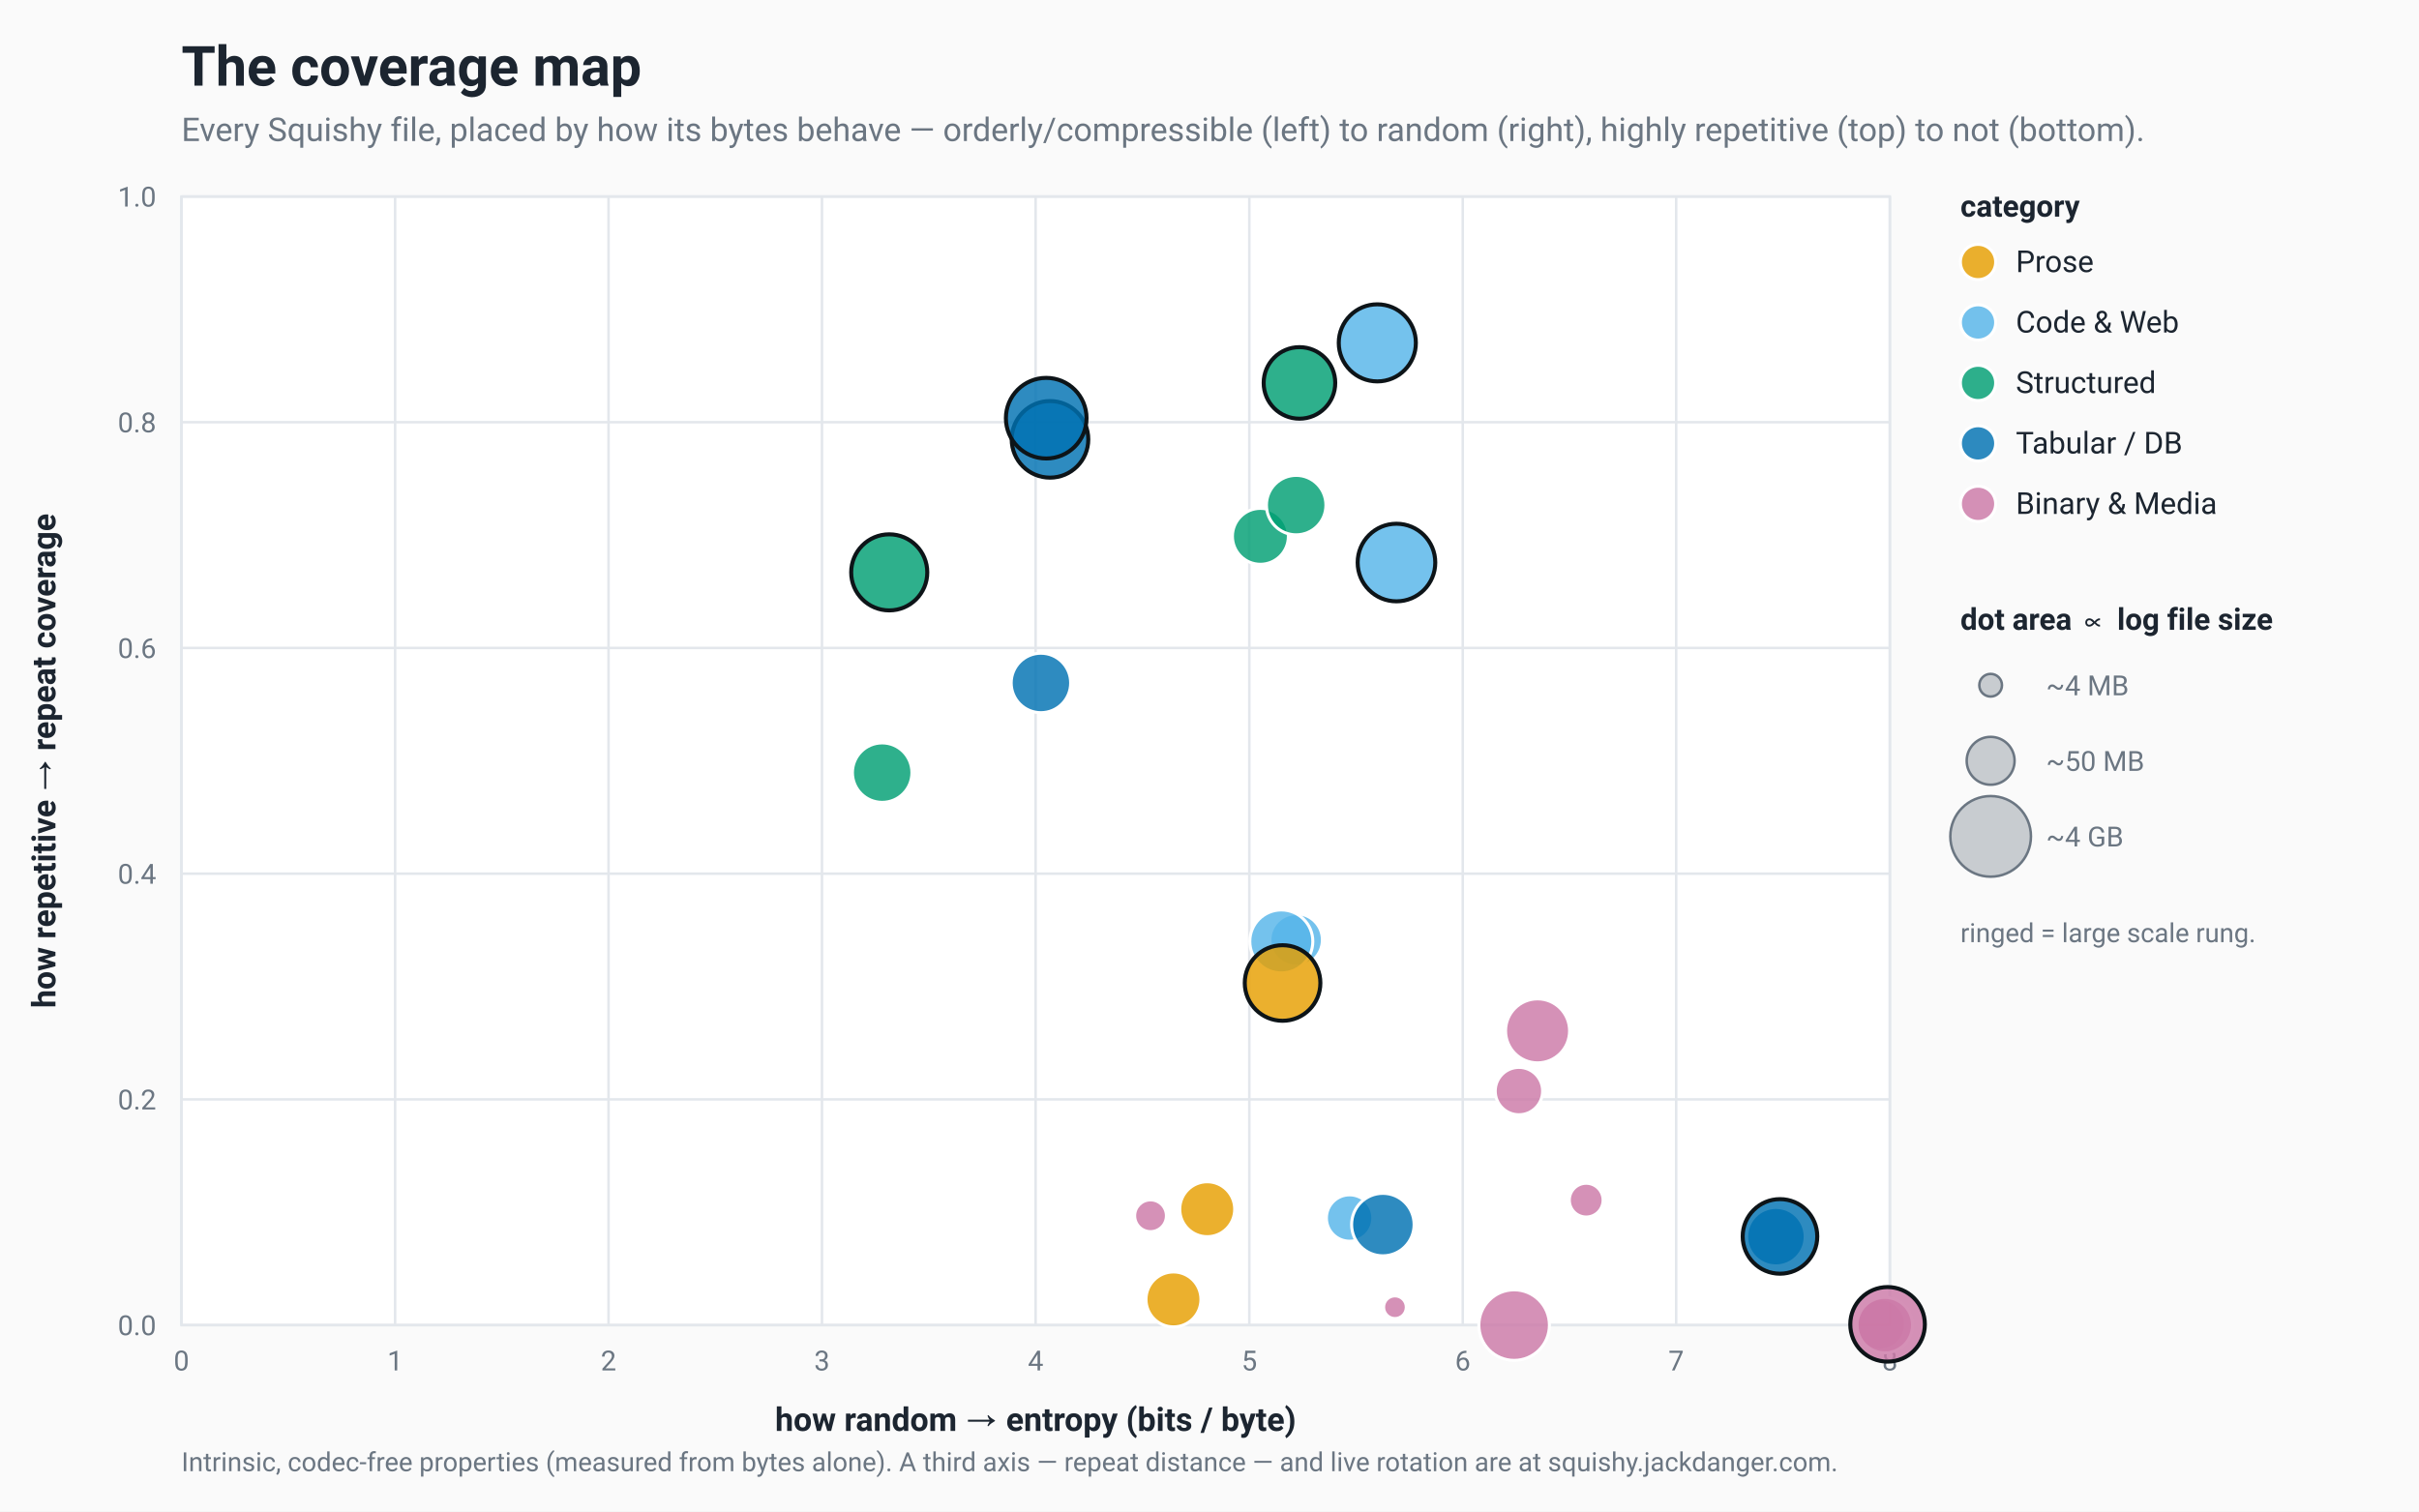
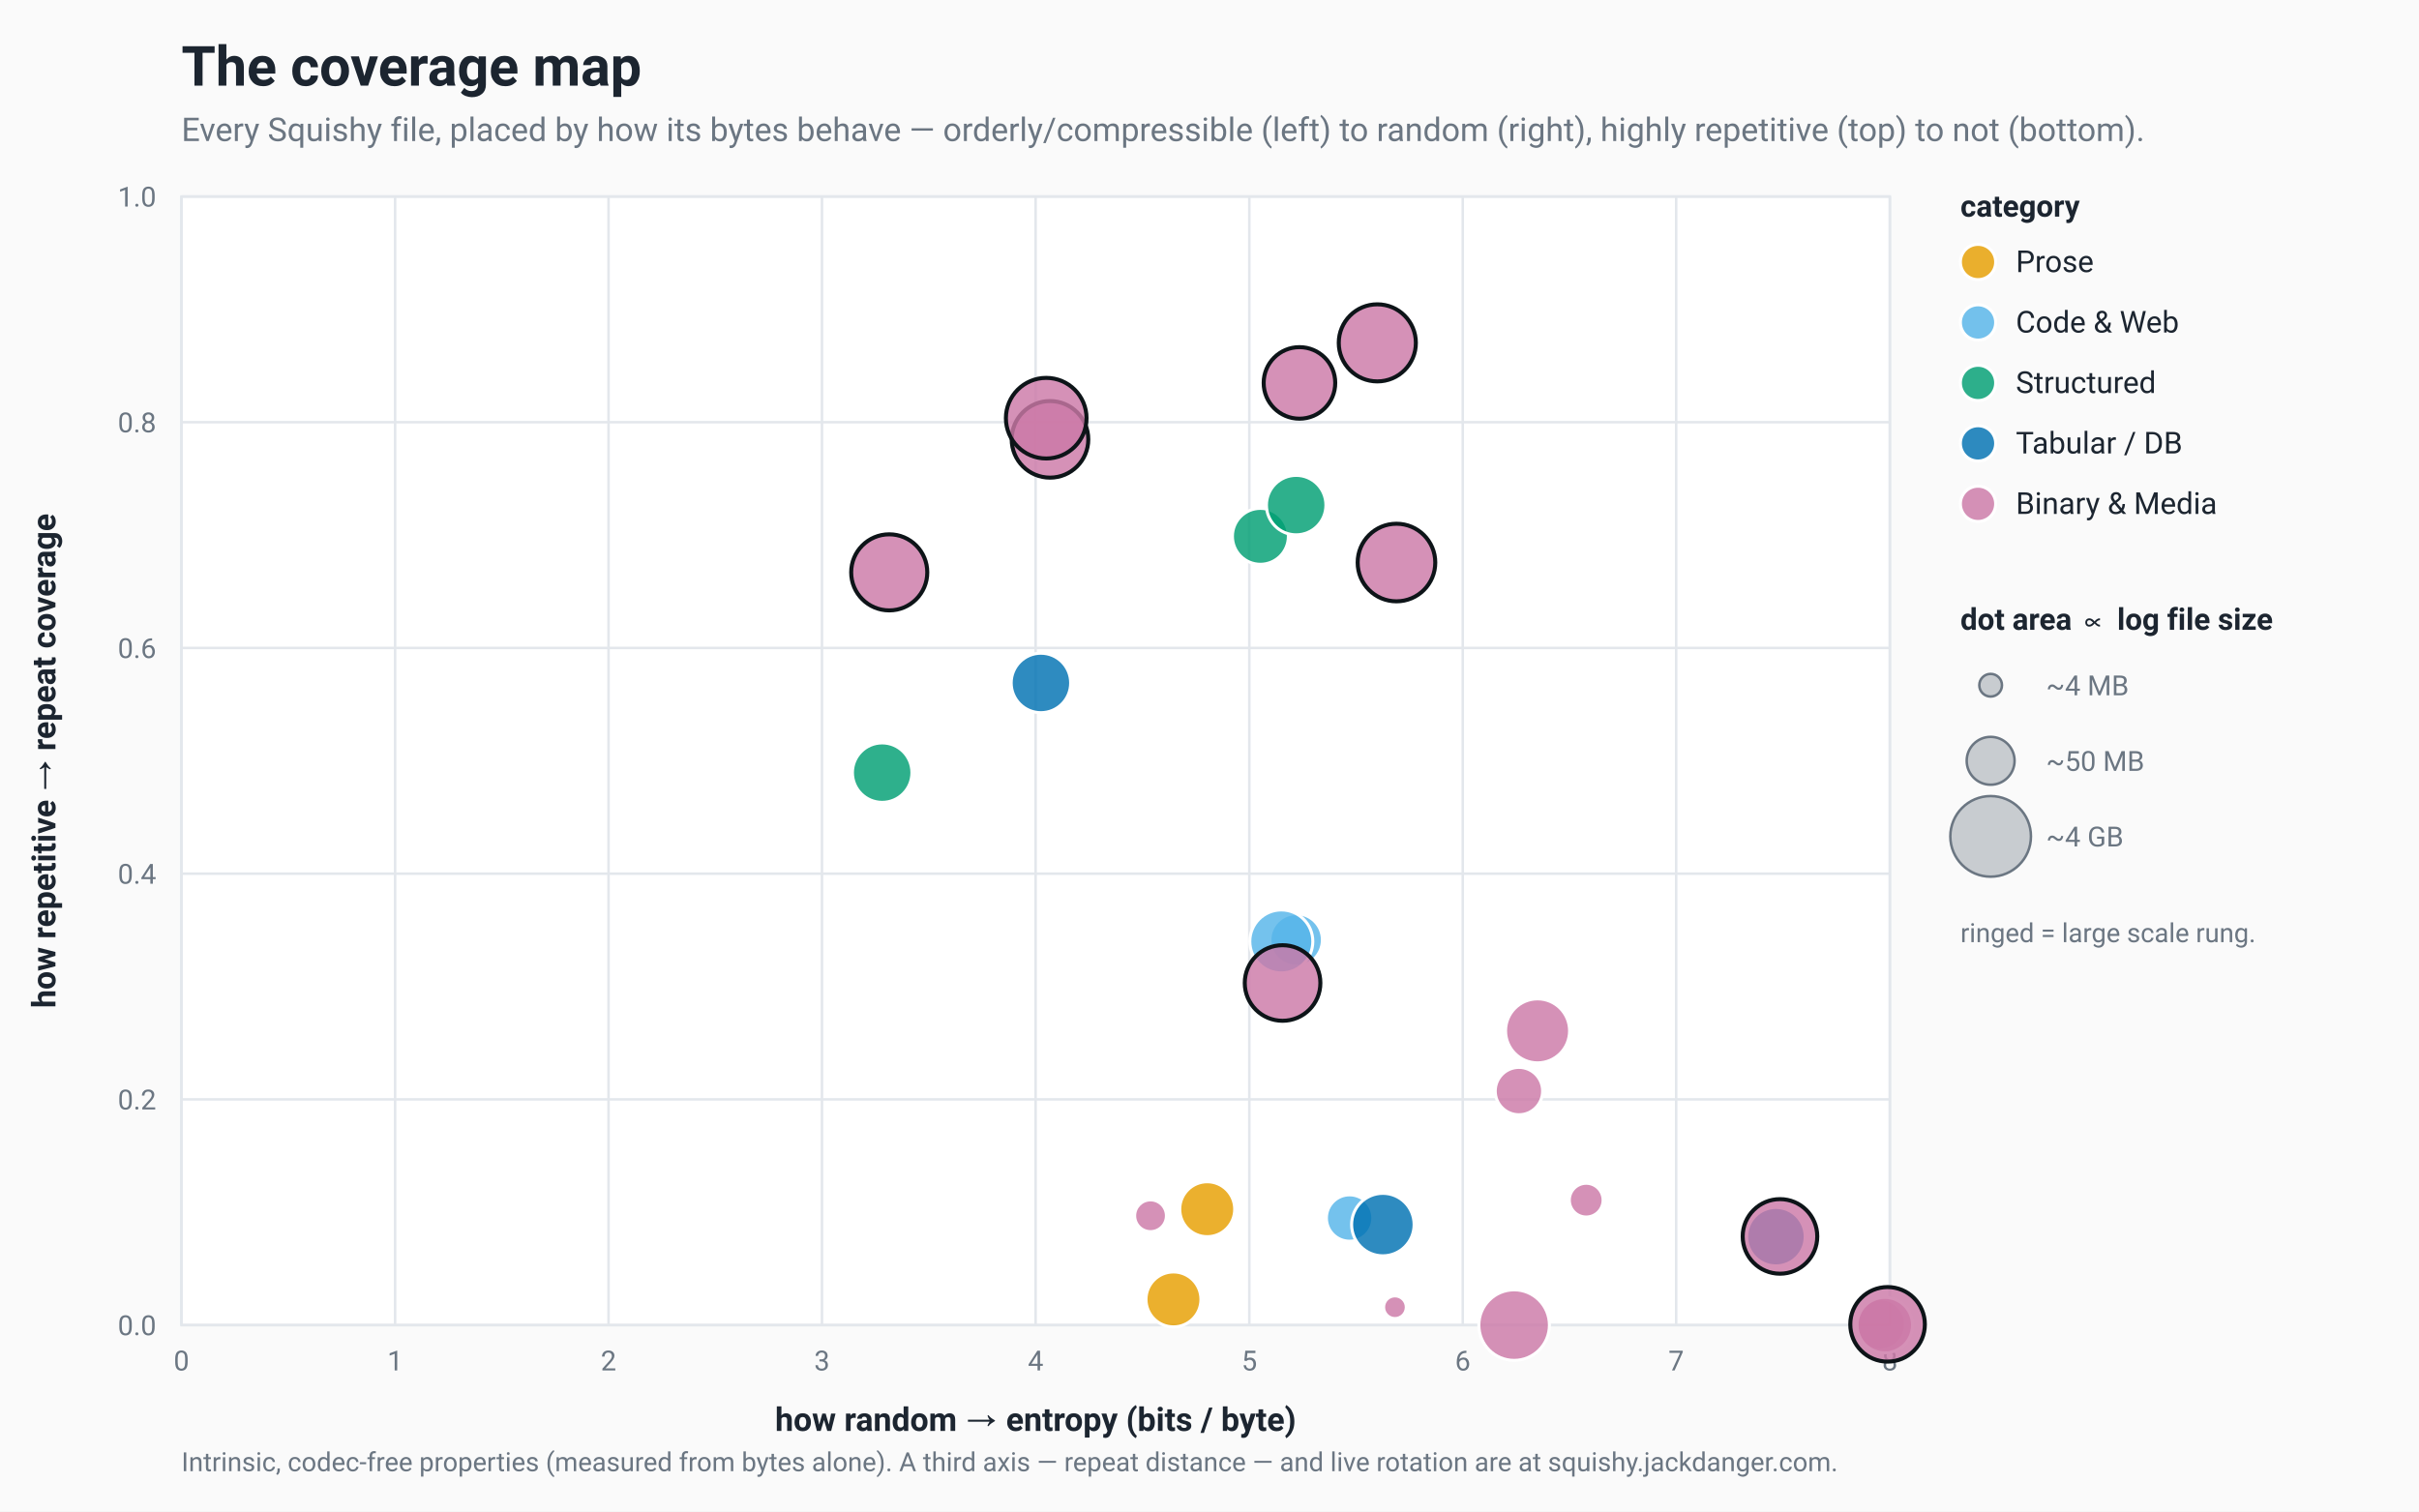
<svg xmlns="http://www.w3.org/2000/svg" viewBox="0 0 960 600" font-family="-apple-system,Segoe UI,Roboto,Helvetica,Arial,sans-serif" role="img" aria-label="Squishy coverage map: corpus files spread across byte entropy and repeat coverage">
  <rect width="960" height="600" fill="#fafafa" />
  <text x="72" y="34" font-size="22" font-weight="700" fill="#1c2530">The coverage map</text>
  <text x="72" y="56" font-size="13" fill="#6b7682">Every Squishy file, placed by how its bytes behave — orderly/compressible (left) to random (right), highly repetitive (top) to not (bottom).</text>
  <rect x="72" y="78" width="678" height="448" fill="#ffffff" stroke="#e3e7ec" />
  <line x1="72.0" y1="78" x2="72.0" y2="526" stroke="#e3e7ec" />
  <text x="72.0" y="544" font-size="11" fill="#6b7682" text-anchor="middle">0</text>
  <line x1="156.8" y1="78" x2="156.8" y2="526" stroke="#e3e7ec" />
  <text x="156.8" y="544" font-size="11" fill="#6b7682" text-anchor="middle">1</text>
  <line x1="241.5" y1="78" x2="241.5" y2="526" stroke="#e3e7ec" />
  <text x="241.5" y="544" font-size="11" fill="#6b7682" text-anchor="middle">2</text>
  <line x1="326.2" y1="78" x2="326.2" y2="526" stroke="#e3e7ec" />
  <text x="326.2" y="544" font-size="11" fill="#6b7682" text-anchor="middle">3</text>
  <line x1="411.0" y1="78" x2="411.0" y2="526" stroke="#e3e7ec" />
  <text x="411.0" y="544" font-size="11" fill="#6b7682" text-anchor="middle">4</text>
  <line x1="495.8" y1="78" x2="495.8" y2="526" stroke="#e3e7ec" />
  <text x="495.8" y="544" font-size="11" fill="#6b7682" text-anchor="middle">5</text>
  <line x1="580.5" y1="78" x2="580.5" y2="526" stroke="#e3e7ec" />
  <text x="580.5" y="544" font-size="11" fill="#6b7682" text-anchor="middle">6</text>
  <line x1="665.2" y1="78" x2="665.2" y2="526" stroke="#e3e7ec" />
  <text x="665.2" y="544" font-size="11" fill="#6b7682" text-anchor="middle">7</text>
  <line x1="750.0" y1="78" x2="750.0" y2="526" stroke="#e3e7ec" />
  <text x="750.0" y="544" font-size="11" fill="#6b7682" text-anchor="middle">8</text>
  <line x1="72" y1="526.0" x2="750" y2="526.0" stroke="#e3e7ec" />
  <text x="62" y="530.0" font-size="11" fill="#6b7682" text-anchor="end">0.0</text>
  <line x1="72" y1="436.4" x2="750" y2="436.4" stroke="#e3e7ec" />
  <text x="62" y="440.4" font-size="11" fill="#6b7682" text-anchor="end">0.2</text>
  <line x1="72" y1="346.8" x2="750" y2="346.8" stroke="#e3e7ec" />
  <text x="62" y="350.8" font-size="11" fill="#6b7682" text-anchor="end">0.4</text>
  <line x1="72" y1="257.2" x2="750" y2="257.2" stroke="#e3e7ec" />
  <text x="62" y="261.2" font-size="11" fill="#6b7682" text-anchor="end">0.6</text>
  <line x1="72" y1="167.6" x2="750" y2="167.6" stroke="#e3e7ec" />
  <text x="62" y="171.6" font-size="11" fill="#6b7682" text-anchor="end">0.8</text>
  <line x1="72" y1="78.0" x2="750" y2="78.0" stroke="#e3e7ec" />
  <text x="62" y="82.0" font-size="11" fill="#6b7682" text-anchor="end">1.0</text>
  <text x="411" y="568" font-size="13" font-weight="600" fill="#1c2530" text-anchor="middle">how random  →  entropy (bits / byte)</text>
  <text x="22" y="302" font-size="13" font-weight="600" fill="#1c2530" text-anchor="middle" transform="rotate(-90 22 302)">how repetitive  →  repeat coverage</text>
  <circle cx="553.6" cy="518.9" r="4.5" fill="#CC79A7" fill-opacity="0.82" stroke="#ffffff" stroke-width="1.2" />
  <circle cx="456.6" cy="482.6" r="6.3" fill="#CC79A7" fill-opacity="0.82" stroke="#ffffff" stroke-width="1.2" />
  <circle cx="629.5" cy="476.4" r="6.7" fill="#CC79A7" fill-opacity="0.82" stroke="#ffffff" stroke-width="1.2" />
  <circle cx="535.6" cy="483.5" r="9.2" fill="#56B4E9" fill-opacity="0.82" stroke="#ffffff" stroke-width="1.2" />
  <circle cx="602.8" cy="433.1" r="9.4" fill="#CC79A7" fill-opacity="0.82" stroke="#ffffff" stroke-width="1.2" />
  <circle cx="746.1" cy="525.7" r="10.1" fill="#CC79A7" fill-opacity="0.82" stroke="#ffffff" stroke-width="1.2" />
  <circle cx="514.4" cy="373.1" r="10.4" fill="#56B4E9" fill-opacity="0.82" stroke="#ffffff" stroke-width="1.2" />
  <circle cx="479.1" cy="480.0" r="10.9" fill="#E69F00" fill-opacity="0.82" stroke="#ffffff" stroke-width="1.2" />
  <circle cx="465.7" cy="515.8" r="10.9" fill="#E69F00" fill-opacity="0.82" stroke="#ffffff" stroke-width="1.2" />
  <circle cx="748.0" cy="526.0" r="11.0" fill="#CC79A7" fill-opacity="0.82" stroke="#ffffff" stroke-width="1.2" />
  <circle cx="500.2" cy="212.9" r="11.1" fill="#009E73" fill-opacity="0.82" stroke="#ffffff" stroke-width="1.2" />
  <circle cx="704.8" cy="490.9" r="11.6" fill="#0072B2" fill-opacity="0.82" stroke="#ffffff" stroke-width="1.2" />
  <circle cx="350.1" cy="306.7" r="11.8" fill="#009E73" fill-opacity="0.82" stroke="#ffffff" stroke-width="1.2" />
  <circle cx="514.4" cy="200.5" r="11.8" fill="#009E73" fill-opacity="0.82" stroke="#ffffff" stroke-width="1.2" />
  <circle cx="413.1" cy="271.1" r="11.8" fill="#0072B2" fill-opacity="0.82" stroke="#ffffff" stroke-width="1.2" />
  <circle cx="548.8" cy="486.1" r="12.4" fill="#0072B2" fill-opacity="0.82" stroke="#ffffff" stroke-width="1.2" />
  <circle cx="508.5" cy="373.7" r="12.5" fill="#56B4E9" fill-opacity="0.82" stroke="#ffffff" stroke-width="1.2" />
  <circle cx="610.2" cy="409.2" r="12.7" fill="#CC79A7" fill-opacity="0.82" stroke="#ffffff" stroke-width="1.2" />
  <circle cx="600.9" cy="526.0" r="14.0" fill="#CC79A7" fill-opacity="0.82" stroke="#ffffff" stroke-width="1.2" />
-   <circle cx="515.7" cy="152.0" r="14.2" fill="#009E73" fill-opacity="0.82" stroke="#0d1418" stroke-width="1.6" />
+   <circle cx="515.7" cy="152.0" r="14.2" fill="#CC79A7" fill-opacity="0.82" stroke="#0d1418" stroke-width="1.6" />
  <circle cx="749.1" cy="525.7" r="14.8" fill="#CC79A7" fill-opacity="0.82" stroke="#0d1418" stroke-width="1.6" />
-   <circle cx="706.4" cy="490.8" r="14.8" fill="#0072B2" fill-opacity="0.82" stroke="#0d1418" stroke-width="1.6" />
-   <circle cx="509.0" cy="390.2" r="15.0" fill="#E69F00" fill-opacity="0.82" stroke="#0d1418" stroke-width="1.6" />
-   <circle cx="352.9" cy="227.2" r="15.1" fill="#009E73" fill-opacity="0.82" stroke="#0d1418" stroke-width="1.6" />
-   <circle cx="416.7" cy="174.4" r="15.2" fill="#0072B2" fill-opacity="0.82" stroke="#0d1418" stroke-width="1.6" />
-   <circle cx="546.6" cy="136.1" r="15.3" fill="#56B4E9" fill-opacity="0.82" stroke="#0d1418" stroke-width="1.6" />
-   <circle cx="554.2" cy="223.3" r="15.4" fill="#56B4E9" fill-opacity="0.82" stroke="#0d1418" stroke-width="1.6" />
-   <circle cx="415.2" cy="166.0" r="16.0" fill="#0072B2" fill-opacity="0.82" stroke="#0d1418" stroke-width="1.6" />
+   <circle cx="706.4" cy="490.8" r="14.8" fill="#CC79A7" fill-opacity="0.82" stroke="#0d1418" stroke-width="1.6" />
+   <circle cx="509.0" cy="390.2" r="15.0" fill="#CC79A7" fill-opacity="0.82" stroke="#0d1418" stroke-width="1.6" />
+   <circle cx="352.9" cy="227.2" r="15.1" fill="#CC79A7" fill-opacity="0.82" stroke="#0d1418" stroke-width="1.6" />
+   <circle cx="416.7" cy="174.4" r="15.2" fill="#CC79A7" fill-opacity="0.82" stroke="#0d1418" stroke-width="1.6" />
+   <circle cx="546.6" cy="136.1" r="15.3" fill="#CC79A7" fill-opacity="0.82" stroke="#0d1418" stroke-width="1.6" />
+   <circle cx="554.2" cy="223.3" r="15.4" fill="#CC79A7" fill-opacity="0.82" stroke="#0d1418" stroke-width="1.6" />
+   <circle cx="415.2" cy="166.0" r="16.0" fill="#CC79A7" fill-opacity="0.82" stroke="#0d1418" stroke-width="1.6" />
  <text x="778" y="86" font-size="12" font-weight="700" fill="#1c2530">category</text>
  <circle cx="785" cy="104" r="7" fill="#E69F00" fill-opacity="0.82" stroke="#fff" stroke-width="1.2" />
  <text x="800" y="108" font-size="12" fill="#1c2530">Prose</text>
  <circle cx="785" cy="128" r="7" fill="#56B4E9" fill-opacity="0.82" stroke="#fff" stroke-width="1.2" />
  <text x="800" y="132" font-size="12" fill="#1c2530">Code &amp; Web</text>
  <circle cx="785" cy="152" r="7" fill="#009E73" fill-opacity="0.82" stroke="#fff" stroke-width="1.2" />
  <text x="800" y="156" font-size="12" fill="#1c2530">Structured</text>
  <circle cx="785" cy="176" r="7" fill="#0072B2" fill-opacity="0.82" stroke="#fff" stroke-width="1.2" />
  <text x="800" y="180" font-size="12" fill="#1c2530">Tabular / DB</text>
  <circle cx="785" cy="200" r="7" fill="#CC79A7" fill-opacity="0.82" stroke="#fff" stroke-width="1.2" />
  <text x="800" y="204" font-size="12" fill="#1c2530">Binary &amp; Media</text>
  <text x="778" y="250" font-size="12" font-weight="700" fill="#1c2530">dot area ∝ log file size</text>
  <circle cx="790" cy="272" r="4.5" fill="#6b7682" fill-opacity="0.35" stroke="#6b7682" stroke-width="1" />
  <text x="812" y="276" font-size="11" fill="#6b7682">~4 MB</text>
  <circle cx="790" cy="302" r="9.5" fill="#6b7682" fill-opacity="0.35" stroke="#6b7682" stroke-width="1" />
  <text x="812" y="306" font-size="11" fill="#6b7682">~50 MB</text>
  <circle cx="790" cy="332" r="16.0" fill="#6b7682" fill-opacity="0.35" stroke="#6b7682" stroke-width="1" />
  <text x="812" y="336" font-size="11" fill="#6b7682">~4 GB</text>
  <text x="778" y="374" font-size="10.5" fill="#6b7682">ringed = large scale rung.</text>
  <text x="72" y="584" font-size="10.5" fill="#6b7682">Intrinsic, codec-free properties (measured from bytes alone). A third axis — repeat distance — and live rotation are at squishy.jackdanger.com.</text>
</svg>
